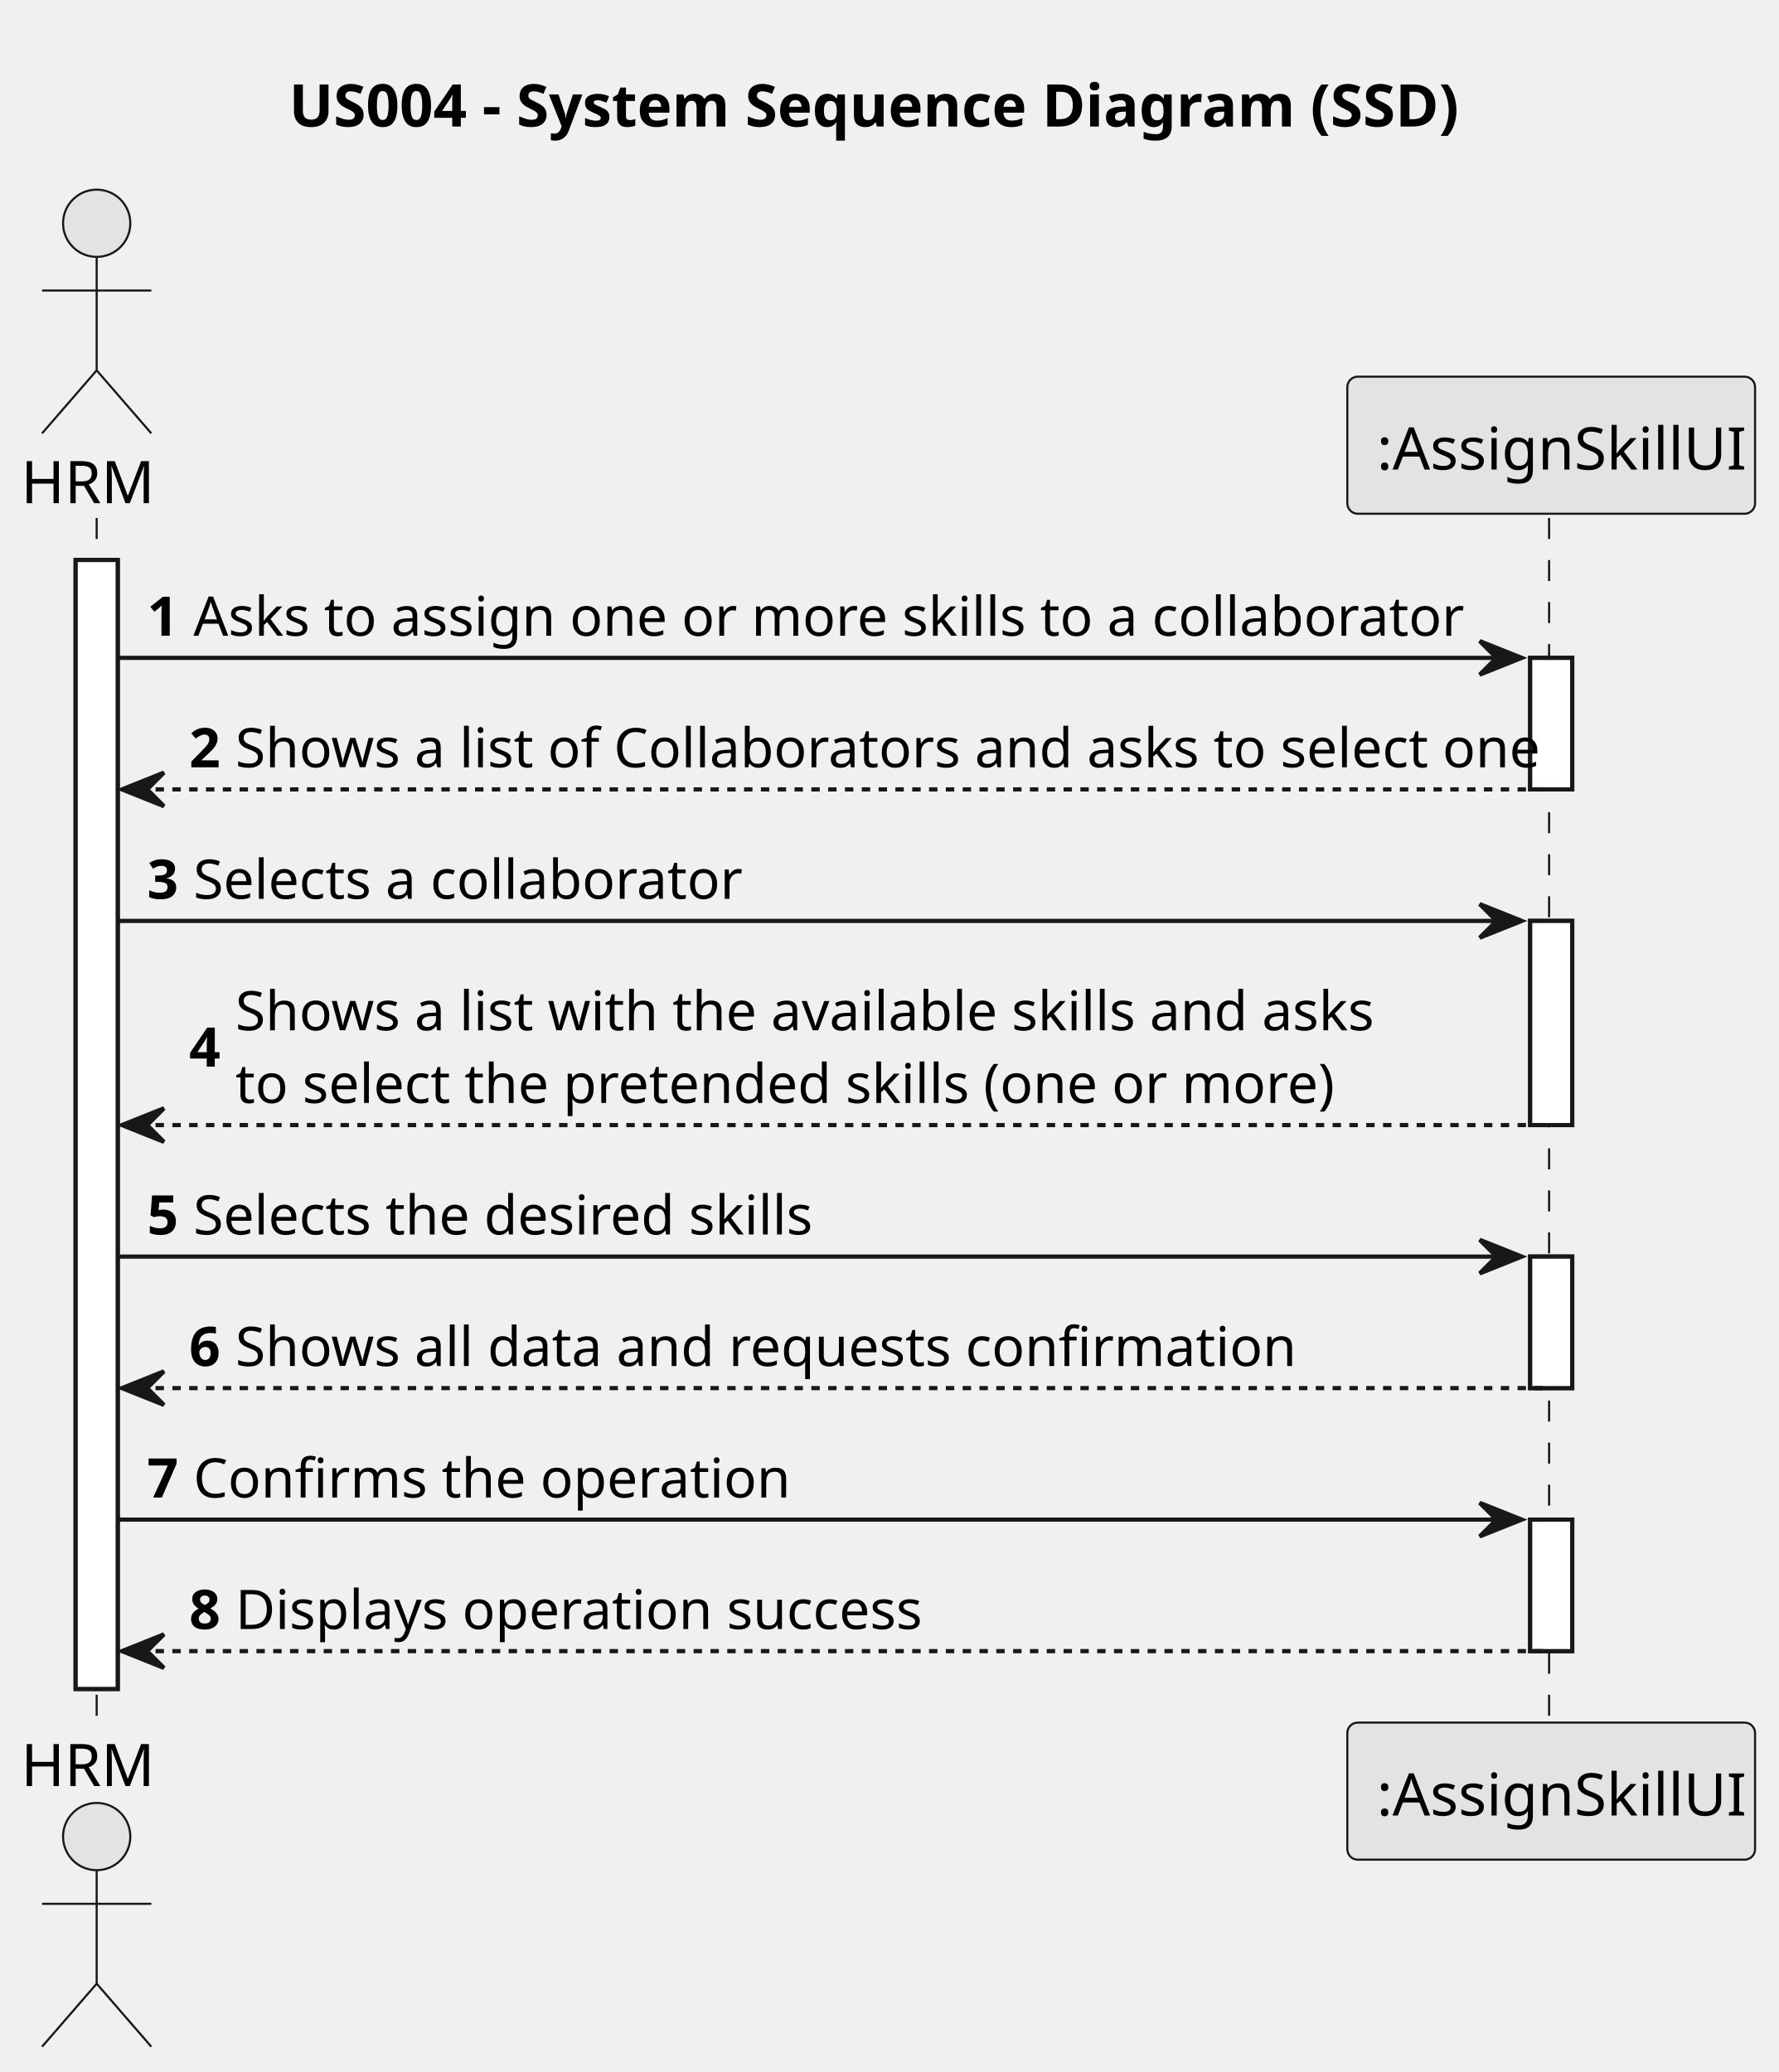
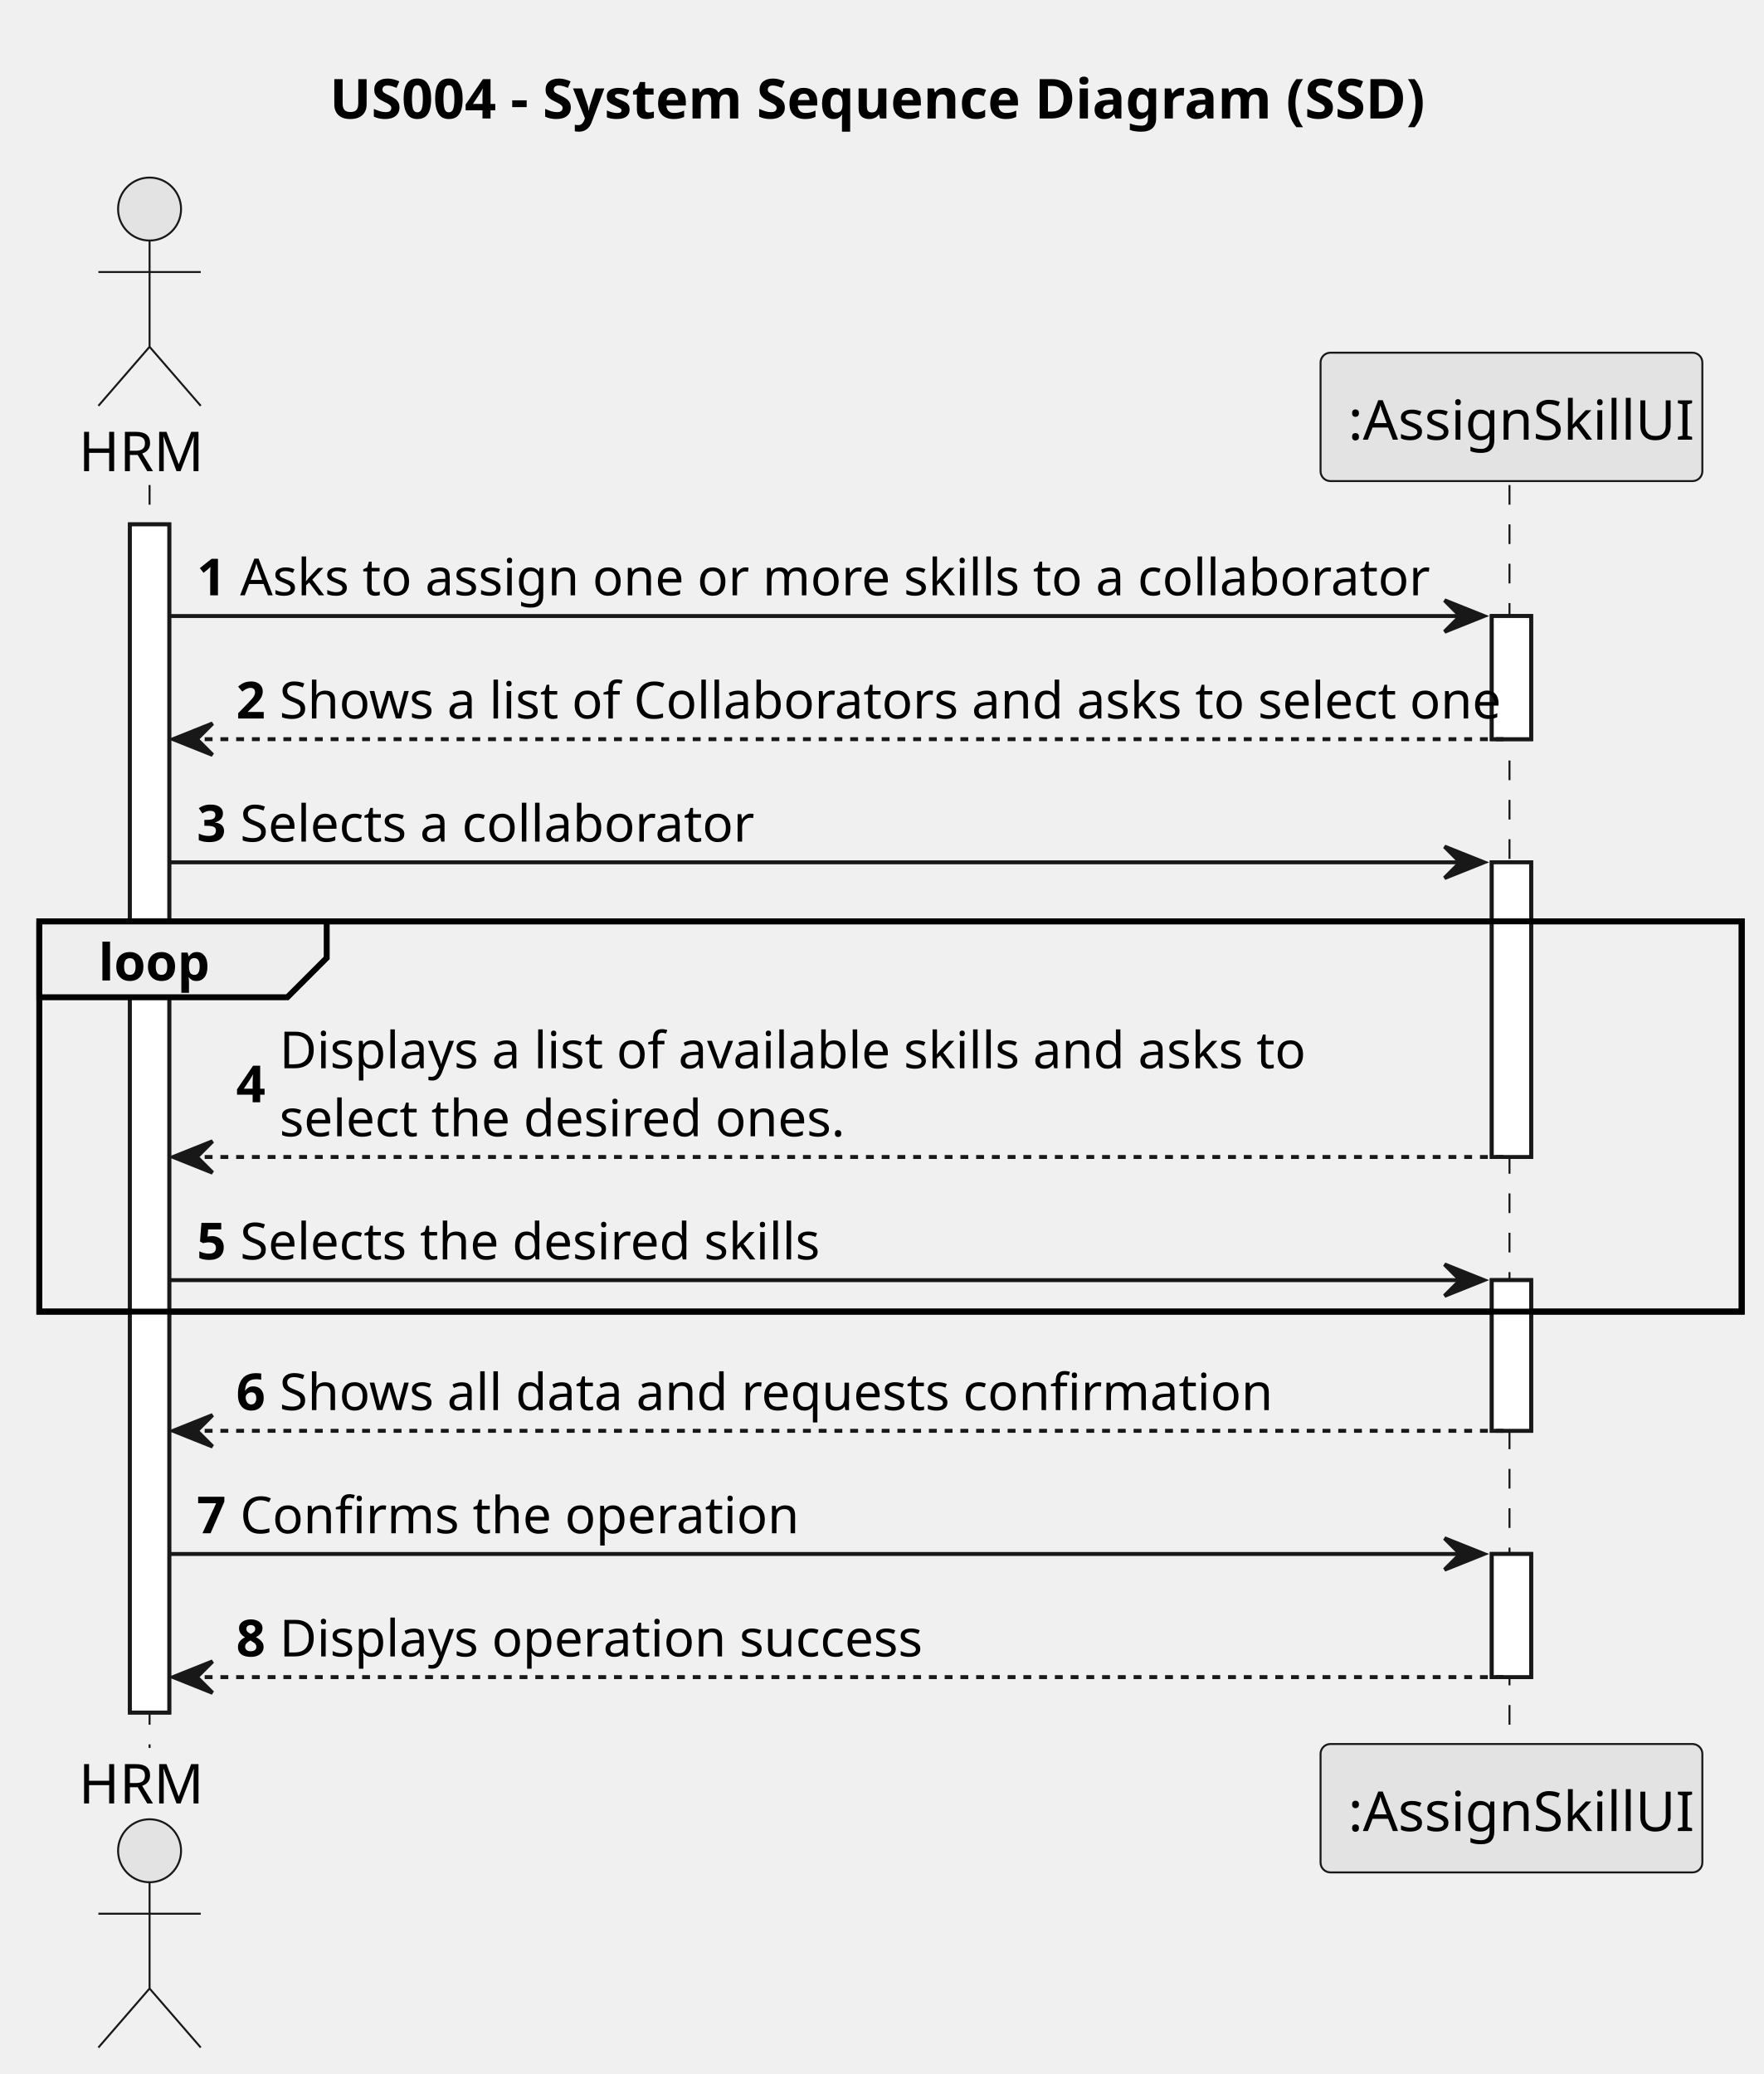
- <svg xmlns="http://www.w3.org/2000/svg" contentStyleType="text/css" height="493px" preserveAspectRatio="none" style="width:423px;height:493px;background:#FFFFFF;" version="1.1" viewBox="0 0 423 493" width="423px" zoomAndPan="magnify">
+ <svg xmlns="http://www.w3.org/2000/svg" contentStyleType="text/css" height="527px" preserveAspectRatio="none" style="width:448px;height:527px;background:#FFFFFF;" version="1.1" viewBox="0 0 448 527" width="448px" zoomAndPan="magnify">
  <defs />
  <g>
-     <text fill="#000000" font-family="sans-serif" font-size="14" font-weight="bold" lengthAdjust="spacing" textLength="284" x="68.75" y="30.107">US004 - System Sequence Diagram (SSD)</text>
-     <rect fill="#FFFFFF" height="268.619" style="stroke:#181818;stroke-width:1.0;" width="10" x="18" y="133.242" />
-     <rect fill="#FFFFFF" height="31.291" style="stroke:#181818;stroke-width:1.0;" width="10" x="364" y="156.533" />
-     <rect fill="#FFFFFF" height="48.582" style="stroke:#181818;stroke-width:1.0;" width="10" x="364" y="219.115" />
-     <rect fill="#FFFFFF" height="31.291" style="stroke:#181818;stroke-width:1.0;" width="10" x="364" y="298.988" />
-     <rect fill="#FFFFFF" height="31.291" style="stroke:#181818;stroke-width:1.0;" width="10" x="364" y="361.57" />
-     <line style="stroke:#181818;stroke-width:0.5;stroke-dasharray:5.0,5.0;" x1="23" x2="23" y1="123.242" y2="410.861" />
-     <line style="stroke:#181818;stroke-width:0.5;stroke-dasharray:5.0,5.0;" x1="368.5" x2="368.5" y1="123.242" y2="410.861" />
-     <text fill="#000000" font-family="sans-serif" font-size="14" lengthAdjust="spacing" textLength="30" x="5" y="119.728">HRM</text>
-     <ellipse cx="23" cy="53.121" fill="#E3E3E3" rx="8" ry="8" style="stroke:#181818;stroke-width:0.5;" />
-     <path d="M23,61.121 L23,88.121 M10,69.121 L36,69.121 M23,88.121 L10,103.121 M23,88.121 L36,103.121 " fill="none" style="stroke:#181818;stroke-width:0.5;" />
-     <text fill="#000000" font-family="sans-serif" font-size="14" lengthAdjust="spacing" textLength="30" x="5" y="424.969">HRM</text>
-     <ellipse cx="23" cy="436.982" fill="#E3E3E3" rx="8" ry="8" style="stroke:#181818;stroke-width:0.5;" />
-     <path d="M23,444.982 L23,471.982 M10,452.982 L36,452.982 M23,471.982 L10,486.982 M23,471.982 L36,486.982 " fill="none" style="stroke:#181818;stroke-width:0.5;" />
-     <rect fill="#E3E3E3" height="32.621" rx="2.5" ry="2.5" style="stroke:#181818;stroke-width:0.5;" width="97" x="320.5" y="89.621" />
-     <text fill="#000000" font-family="sans-serif" font-size="14" lengthAdjust="spacing" textLength="83" x="327.5" y="111.728">:AssignSkillUI</text>
-     <rect fill="#E3E3E3" height="32.621" rx="2.5" ry="2.5" style="stroke:#181818;stroke-width:0.5;" width="97" x="320.5" y="409.861" />
-     <text fill="#000000" font-family="sans-serif" font-size="14" lengthAdjust="spacing" textLength="83" x="327.5" y="431.969">:AssignSkillUI</text>
-     <rect fill="#FFFFFF" height="268.619" style="stroke:#181818;stroke-width:1.0;" width="10" x="18" y="133.242" />
-     <rect fill="#FFFFFF" height="31.291" style="stroke:#181818;stroke-width:1.0;" width="10" x="364" y="156.533" />
-     <rect fill="#FFFFFF" height="48.582" style="stroke:#181818;stroke-width:1.0;" width="10" x="364" y="219.115" />
-     <rect fill="#FFFFFF" height="31.291" style="stroke:#181818;stroke-width:1.0;" width="10" x="364" y="298.988" />
-     <rect fill="#FFFFFF" height="31.291" style="stroke:#181818;stroke-width:1.0;" width="10" x="364" y="361.57" />
-     <polygon fill="#181818" points="352,152.533,362,156.533,352,160.533,356,156.533" style="stroke:#181818;stroke-width:1.0;" />
-     <line style="stroke:#181818;stroke-width:1.0;" x1="28" x2="358" y1="156.533" y2="156.533" />
-     <text fill="#000000" font-family="sans-serif" font-size="13" font-weight="bold" lengthAdjust="spacing" textLength="7" x="35" y="151.27">1</text>
-     <text fill="#000000" font-family="sans-serif" font-size="13" lengthAdjust="spacing" textLength="291" x="46" y="151.27">Asks to assign one or more skills to a collaborator</text>
-     <polygon fill="#181818" points="39,183.824,29,187.824,39,191.824,35,187.824" style="stroke:#181818;stroke-width:1.0;" />
-     <line style="stroke:#181818;stroke-width:1.0;stroke-dasharray:2.0,2.0;" x1="33" x2="368" y1="187.824" y2="187.824" />
-     <text fill="#000000" font-family="sans-serif" font-size="13" font-weight="bold" lengthAdjust="spacing" textLength="7" x="45" y="182.561">2</text>
-     <text fill="#000000" font-family="sans-serif" font-size="13" lengthAdjust="spacing" textLength="301" x="56" y="182.561">Shows a list of Collaborators and asks to select one</text>
-     <polygon fill="#181818" points="352,215.115,362,219.115,352,223.115,356,219.115" style="stroke:#181818;stroke-width:1.0;" />
-     <line style="stroke:#181818;stroke-width:1.0;" x1="28" x2="358" y1="219.115" y2="219.115" />
-     <text fill="#000000" font-family="sans-serif" font-size="13" font-weight="bold" lengthAdjust="spacing" textLength="7" x="35" y="213.852">3</text>
-     <text fill="#000000" font-family="sans-serif" font-size="13" lengthAdjust="spacing" textLength="126" x="46" y="213.852">Selects a collaborator</text>
-     <polygon fill="#181818" points="39,263.697,29,267.697,39,271.697,35,267.697" style="stroke:#181818;stroke-width:1.0;" />
-     <line style="stroke:#181818;stroke-width:1.0;stroke-dasharray:2.0,2.0;" x1="33" x2="368" y1="267.697" y2="267.697" />
-     <text fill="#000000" font-family="sans-serif" font-size="13" font-weight="bold" lengthAdjust="spacing" textLength="7" x="45" y="253.789">4</text>
-     <text fill="#000000" font-family="sans-serif" font-size="13" lengthAdjust="spacing" textLength="264" x="56" y="245.144">Shows a list with the available skills and asks</text>
-     <text fill="#000000" font-family="sans-serif" font-size="13" lengthAdjust="spacing" textLength="248" x="56" y="262.435">to select the pretended skills (one or more)</text>
-     <polygon fill="#181818" points="352,294.988,362,298.988,352,302.988,356,298.988" style="stroke:#181818;stroke-width:1.0;" />
-     <line style="stroke:#181818;stroke-width:1.0;" x1="28" x2="358" y1="298.988" y2="298.988" />
-     <text fill="#000000" font-family="sans-serif" font-size="13" font-weight="bold" lengthAdjust="spacing" textLength="7" x="35" y="293.726">5</text>
-     <text fill="#000000" font-family="sans-serif" font-size="13" lengthAdjust="spacing" textLength="146" x="46" y="293.726">Selects the desired skills</text>
-     <polygon fill="#181818" points="39,326.279,29,330.279,39,334.279,35,330.279" style="stroke:#181818;stroke-width:1.0;" />
-     <line style="stroke:#181818;stroke-width:1.0;stroke-dasharray:2.0,2.0;" x1="33" x2="368" y1="330.279" y2="330.279" />
-     <text fill="#000000" font-family="sans-serif" font-size="13" font-weight="bold" lengthAdjust="spacing" textLength="7" x="45" y="325.017">6</text>
-     <text fill="#000000" font-family="sans-serif" font-size="13" lengthAdjust="spacing" textLength="238" x="56" y="325.017">Shows all data and requests confirmation</text>
-     <polygon fill="#181818" points="352,357.57,362,361.57,352,365.57,356,361.57" style="stroke:#181818;stroke-width:1.0;" />
-     <line style="stroke:#181818;stroke-width:1.0;" x1="28" x2="358" y1="361.57" y2="361.57" />
-     <text fill="#000000" font-family="sans-serif" font-size="13" font-weight="bold" lengthAdjust="spacing" textLength="7" x="35" y="356.308">7</text>
-     <text fill="#000000" font-family="sans-serif" font-size="13" lengthAdjust="spacing" textLength="130" x="46" y="356.308">Confirms the operation</text>
-     <polygon fill="#181818" points="39,388.861,29,392.861,39,396.861,35,392.861" style="stroke:#181818;stroke-width:1.0;" />
-     <line style="stroke:#181818;stroke-width:1.0;stroke-dasharray:2.0,2.0;" x1="33" x2="368" y1="392.861" y2="392.861" />
-     <text fill="#000000" font-family="sans-serif" font-size="13" font-weight="bold" lengthAdjust="spacing" textLength="7" x="45" y="387.599">8</text>
-     <text fill="#000000" font-family="sans-serif" font-size="13" lengthAdjust="spacing" textLength="160" x="56" y="387.599">Displays operation success</text>
+     <text fill="#000000" font-family="sans-serif" font-size="14" font-weight="bold" lengthAdjust="spacing" textLength="284" x="83.75" y="30.107">US004 - System Sequence Diagram (SSD)</text>
+     <rect fill="#FFFFFF" height="301.91" style="stroke:#181818;stroke-width:1.0;" width="10" x="33" y="133.242" />
+     <rect fill="#FFFFFF" height="31.291" style="stroke:#181818;stroke-width:1.0;" width="10" x="379" y="156.533" />
+     <rect fill="#FFFFFF" height="74.873" style="stroke:#181818;stroke-width:1.0;" width="10" x="379" y="219.115" />
+     <rect fill="#FFFFFF" height="38.291" style="stroke:#181818;stroke-width:1.0;" width="10" x="379" y="325.279" />
+     <rect fill="#FFFFFF" height="31.291" style="stroke:#181818;stroke-width:1.0;" width="10" x="379" y="394.861" />
+     <rect fill="none" height="99.164" style="stroke:#000000;stroke-width:1.5;" width="432.5" x="10" y="234.115" />
+     <line style="stroke:#181818;stroke-width:0.5;stroke-dasharray:5.0,5.0;" x1="38" x2="38" y1="123.242" y2="444.152" />
+     <line style="stroke:#181818;stroke-width:0.5;stroke-dasharray:5.0,5.0;" x1="383.5" x2="383.5" y1="123.242" y2="444.152" />
+     <text fill="#000000" font-family="sans-serif" font-size="14" lengthAdjust="spacing" textLength="30" x="20" y="119.728">HRM</text>
+     <ellipse cx="38" cy="53.121" fill="#E3E3E3" rx="8" ry="8" style="stroke:#181818;stroke-width:0.5;" />
+     <path d="M38,61.121 L38,88.121 M25,69.121 L51,69.121 M38,88.121 L25,103.121 M38,88.121 L51,103.121 " fill="none" style="stroke:#181818;stroke-width:0.5;" />
+     <text fill="#000000" font-family="sans-serif" font-size="14" lengthAdjust="spacing" textLength="30" x="20" y="458.26">HRM</text>
+     <ellipse cx="38" cy="470.273" fill="#E3E3E3" rx="8" ry="8" style="stroke:#181818;stroke-width:0.5;" />
+     <path d="M38,478.273 L38,505.273 M25,486.273 L51,486.273 M38,505.273 L25,520.273 M38,505.273 L51,520.273 " fill="none" style="stroke:#181818;stroke-width:0.5;" />
+     <rect fill="#E3E3E3" height="32.621" rx="2.5" ry="2.5" style="stroke:#181818;stroke-width:0.5;" width="97" x="335.5" y="89.621" />
+     <text fill="#000000" font-family="sans-serif" font-size="14" lengthAdjust="spacing" textLength="83" x="342.5" y="111.728">:AssignSkillUI</text>
+     <rect fill="#E3E3E3" height="32.621" rx="2.5" ry="2.5" style="stroke:#181818;stroke-width:0.5;" width="97" x="335.5" y="443.152" />
+     <text fill="#000000" font-family="sans-serif" font-size="14" lengthAdjust="spacing" textLength="83" x="342.5" y="465.26">:AssignSkillUI</text>
+     <rect fill="#FFFFFF" height="301.91" style="stroke:#181818;stroke-width:1.0;" width="10" x="33" y="133.242" />
+     <rect fill="#FFFFFF" height="31.291" style="stroke:#181818;stroke-width:1.0;" width="10" x="379" y="156.533" />
+     <rect fill="#FFFFFF" height="74.873" style="stroke:#181818;stroke-width:1.0;" width="10" x="379" y="219.115" />
+     <rect fill="#FFFFFF" height="38.291" style="stroke:#181818;stroke-width:1.0;" width="10" x="379" y="325.279" />
+     <rect fill="#FFFFFF" height="31.291" style="stroke:#181818;stroke-width:1.0;" width="10" x="379" y="394.861" />
+     <polygon fill="#181818" points="367,152.533,377,156.533,367,160.533,371,156.533" style="stroke:#181818;stroke-width:1.0;" />
+     <line style="stroke:#181818;stroke-width:1.0;" x1="43" x2="373" y1="156.533" y2="156.533" />
+     <text fill="#000000" font-family="sans-serif" font-size="13" font-weight="bold" lengthAdjust="spacing" textLength="7" x="50" y="151.27">1</text>
+     <text fill="#000000" font-family="sans-serif" font-size="13" lengthAdjust="spacing" textLength="291" x="61" y="151.27">Asks to assign one or more skills to a collaborator</text>
+     <polygon fill="#181818" points="54,183.824,44,187.824,54,191.824,50,187.824" style="stroke:#181818;stroke-width:1.0;" />
+     <line style="stroke:#181818;stroke-width:1.0;stroke-dasharray:2.0,2.0;" x1="48" x2="383" y1="187.824" y2="187.824" />
+     <text fill="#000000" font-family="sans-serif" font-size="13" font-weight="bold" lengthAdjust="spacing" textLength="7" x="60" y="182.561">2</text>
+     <text fill="#000000" font-family="sans-serif" font-size="13" lengthAdjust="spacing" textLength="301" x="71" y="182.561">Shows a list of Collaborators and asks to select one</text>
+     <polygon fill="#181818" points="367,215.115,377,219.115,367,223.115,371,219.115" style="stroke:#181818;stroke-width:1.0;" />
+     <line style="stroke:#181818;stroke-width:1.0;" x1="43" x2="373" y1="219.115" y2="219.115" />
+     <text fill="#000000" font-family="sans-serif" font-size="13" font-weight="bold" lengthAdjust="spacing" textLength="7" x="50" y="213.852">3</text>
+     <text fill="#000000" font-family="sans-serif" font-size="13" lengthAdjust="spacing" textLength="126" x="61" y="213.852">Selects a collaborator</text>
+     <path d="M10,234.115 L83,234.115 L83,243.406 L73,253.406 L10,253.406 L10,234.115 " fill="#EEEEEE" style="stroke:#000000;stroke-width:1.5;" />
+     <rect fill="none" height="99.164" style="stroke:#000000;stroke-width:1.5;" width="432.5" x="10" y="234.115" />
+     <text fill="#000000" font-family="sans-serif" font-size="13" font-weight="bold" lengthAdjust="spacing" textLength="28" x="25" y="249.144">loop</text>
+     <polygon fill="#181818" points="54,289.988,44,293.988,54,297.988,50,293.988" style="stroke:#181818;stroke-width:1.0;" />
+     <line style="stroke:#181818;stroke-width:1.0;stroke-dasharray:2.0,2.0;" x1="48" x2="383" y1="293.988" y2="293.988" />
+     <text fill="#000000" font-family="sans-serif" font-size="13" font-weight="bold" lengthAdjust="spacing" textLength="7" x="60" y="280.08">4</text>
+     <text fill="#000000" font-family="sans-serif" font-size="13" lengthAdjust="spacing" textLength="255" x="71" y="271.435">Displays a list of available skills and asks to</text>
+     <text fill="#000000" font-family="sans-serif" font-size="13" lengthAdjust="spacing" textLength="139" x="71" y="288.726">select the desired ones.</text>
+     <polygon fill="#181818" points="367,321.279,377,325.279,367,329.279,371,325.279" style="stroke:#181818;stroke-width:1.0;" />
+     <line style="stroke:#181818;stroke-width:1.0;" x1="43" x2="373" y1="325.279" y2="325.279" />
+     <text fill="#000000" font-family="sans-serif" font-size="13" font-weight="bold" lengthAdjust="spacing" textLength="7" x="50" y="320.017">5</text>
+     <text fill="#000000" font-family="sans-serif" font-size="13" lengthAdjust="spacing" textLength="146" x="61" y="320.017">Selects the desired skills</text>
+     <polygon fill="#181818" points="54,359.57,44,363.57,54,367.57,50,363.57" style="stroke:#181818;stroke-width:1.0;" />
+     <line style="stroke:#181818;stroke-width:1.0;stroke-dasharray:2.0,2.0;" x1="48" x2="383" y1="363.57" y2="363.57" />
+     <text fill="#000000" font-family="sans-serif" font-size="13" font-weight="bold" lengthAdjust="spacing" textLength="7" x="60" y="358.308">6</text>
+     <text fill="#000000" font-family="sans-serif" font-size="13" lengthAdjust="spacing" textLength="238" x="71" y="358.308">Shows all data and requests confirmation</text>
+     <polygon fill="#181818" points="367,390.861,377,394.861,367,398.861,371,394.861" style="stroke:#181818;stroke-width:1.0;" />
+     <line style="stroke:#181818;stroke-width:1.0;" x1="43" x2="373" y1="394.861" y2="394.861" />
+     <text fill="#000000" font-family="sans-serif" font-size="13" font-weight="bold" lengthAdjust="spacing" textLength="7" x="50" y="389.599">7</text>
+     <text fill="#000000" font-family="sans-serif" font-size="13" lengthAdjust="spacing" textLength="130" x="61" y="389.599">Confirms the operation</text>
+     <polygon fill="#181818" points="54,422.152,44,426.152,54,430.152,50,426.152" style="stroke:#181818;stroke-width:1.0;" />
+     <line style="stroke:#181818;stroke-width:1.0;stroke-dasharray:2.0,2.0;" x1="48" x2="383" y1="426.152" y2="426.152" />
+     <text fill="#000000" font-family="sans-serif" font-size="13" font-weight="bold" lengthAdjust="spacing" textLength="7" x="60" y="420.89">8</text>
+     <text fill="#000000" font-family="sans-serif" font-size="13" lengthAdjust="spacing" textLength="160" x="71" y="420.89">Displays operation success</text>
  </g>
</svg>
